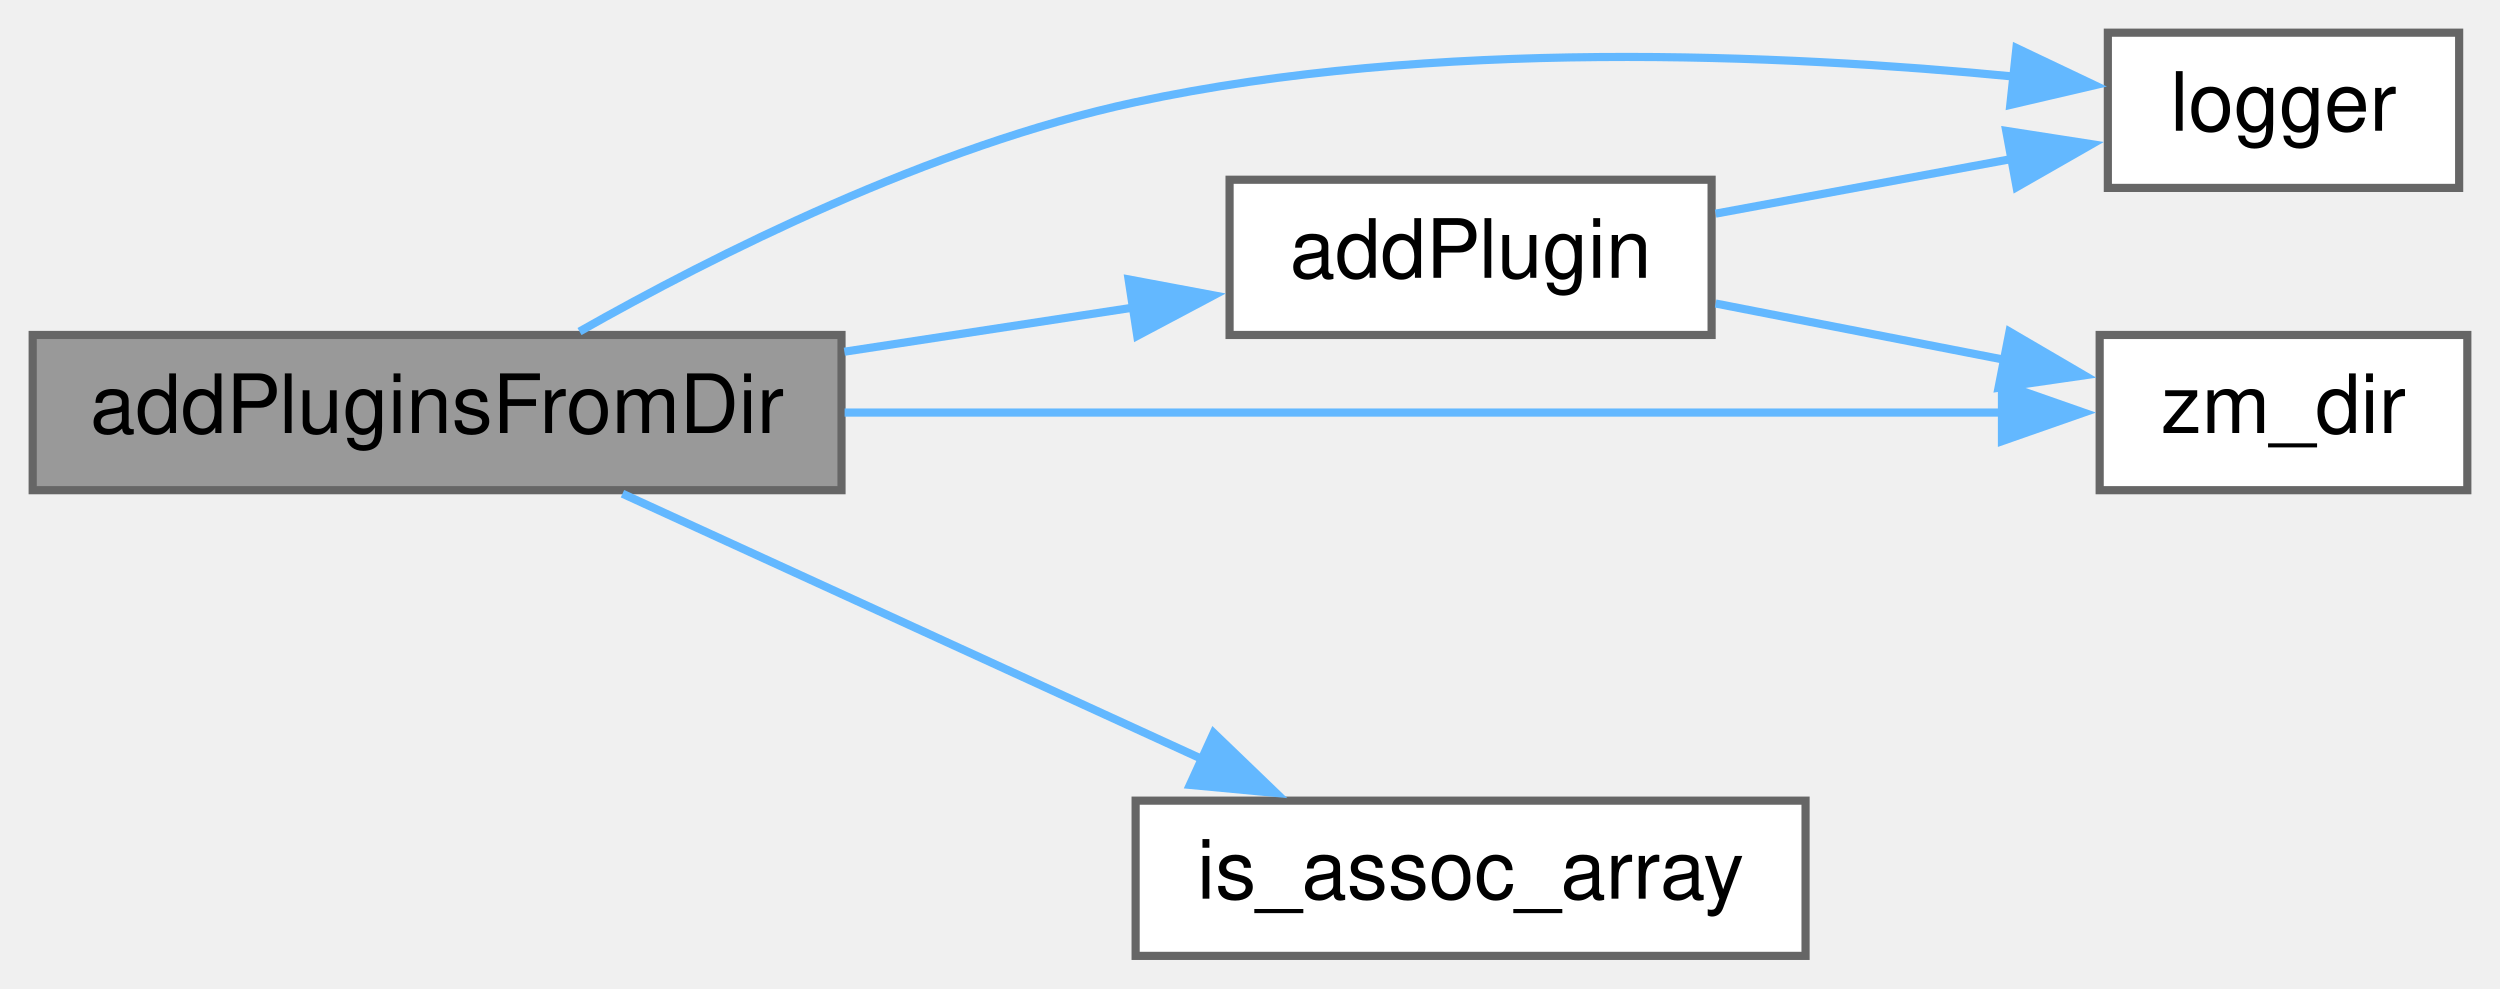
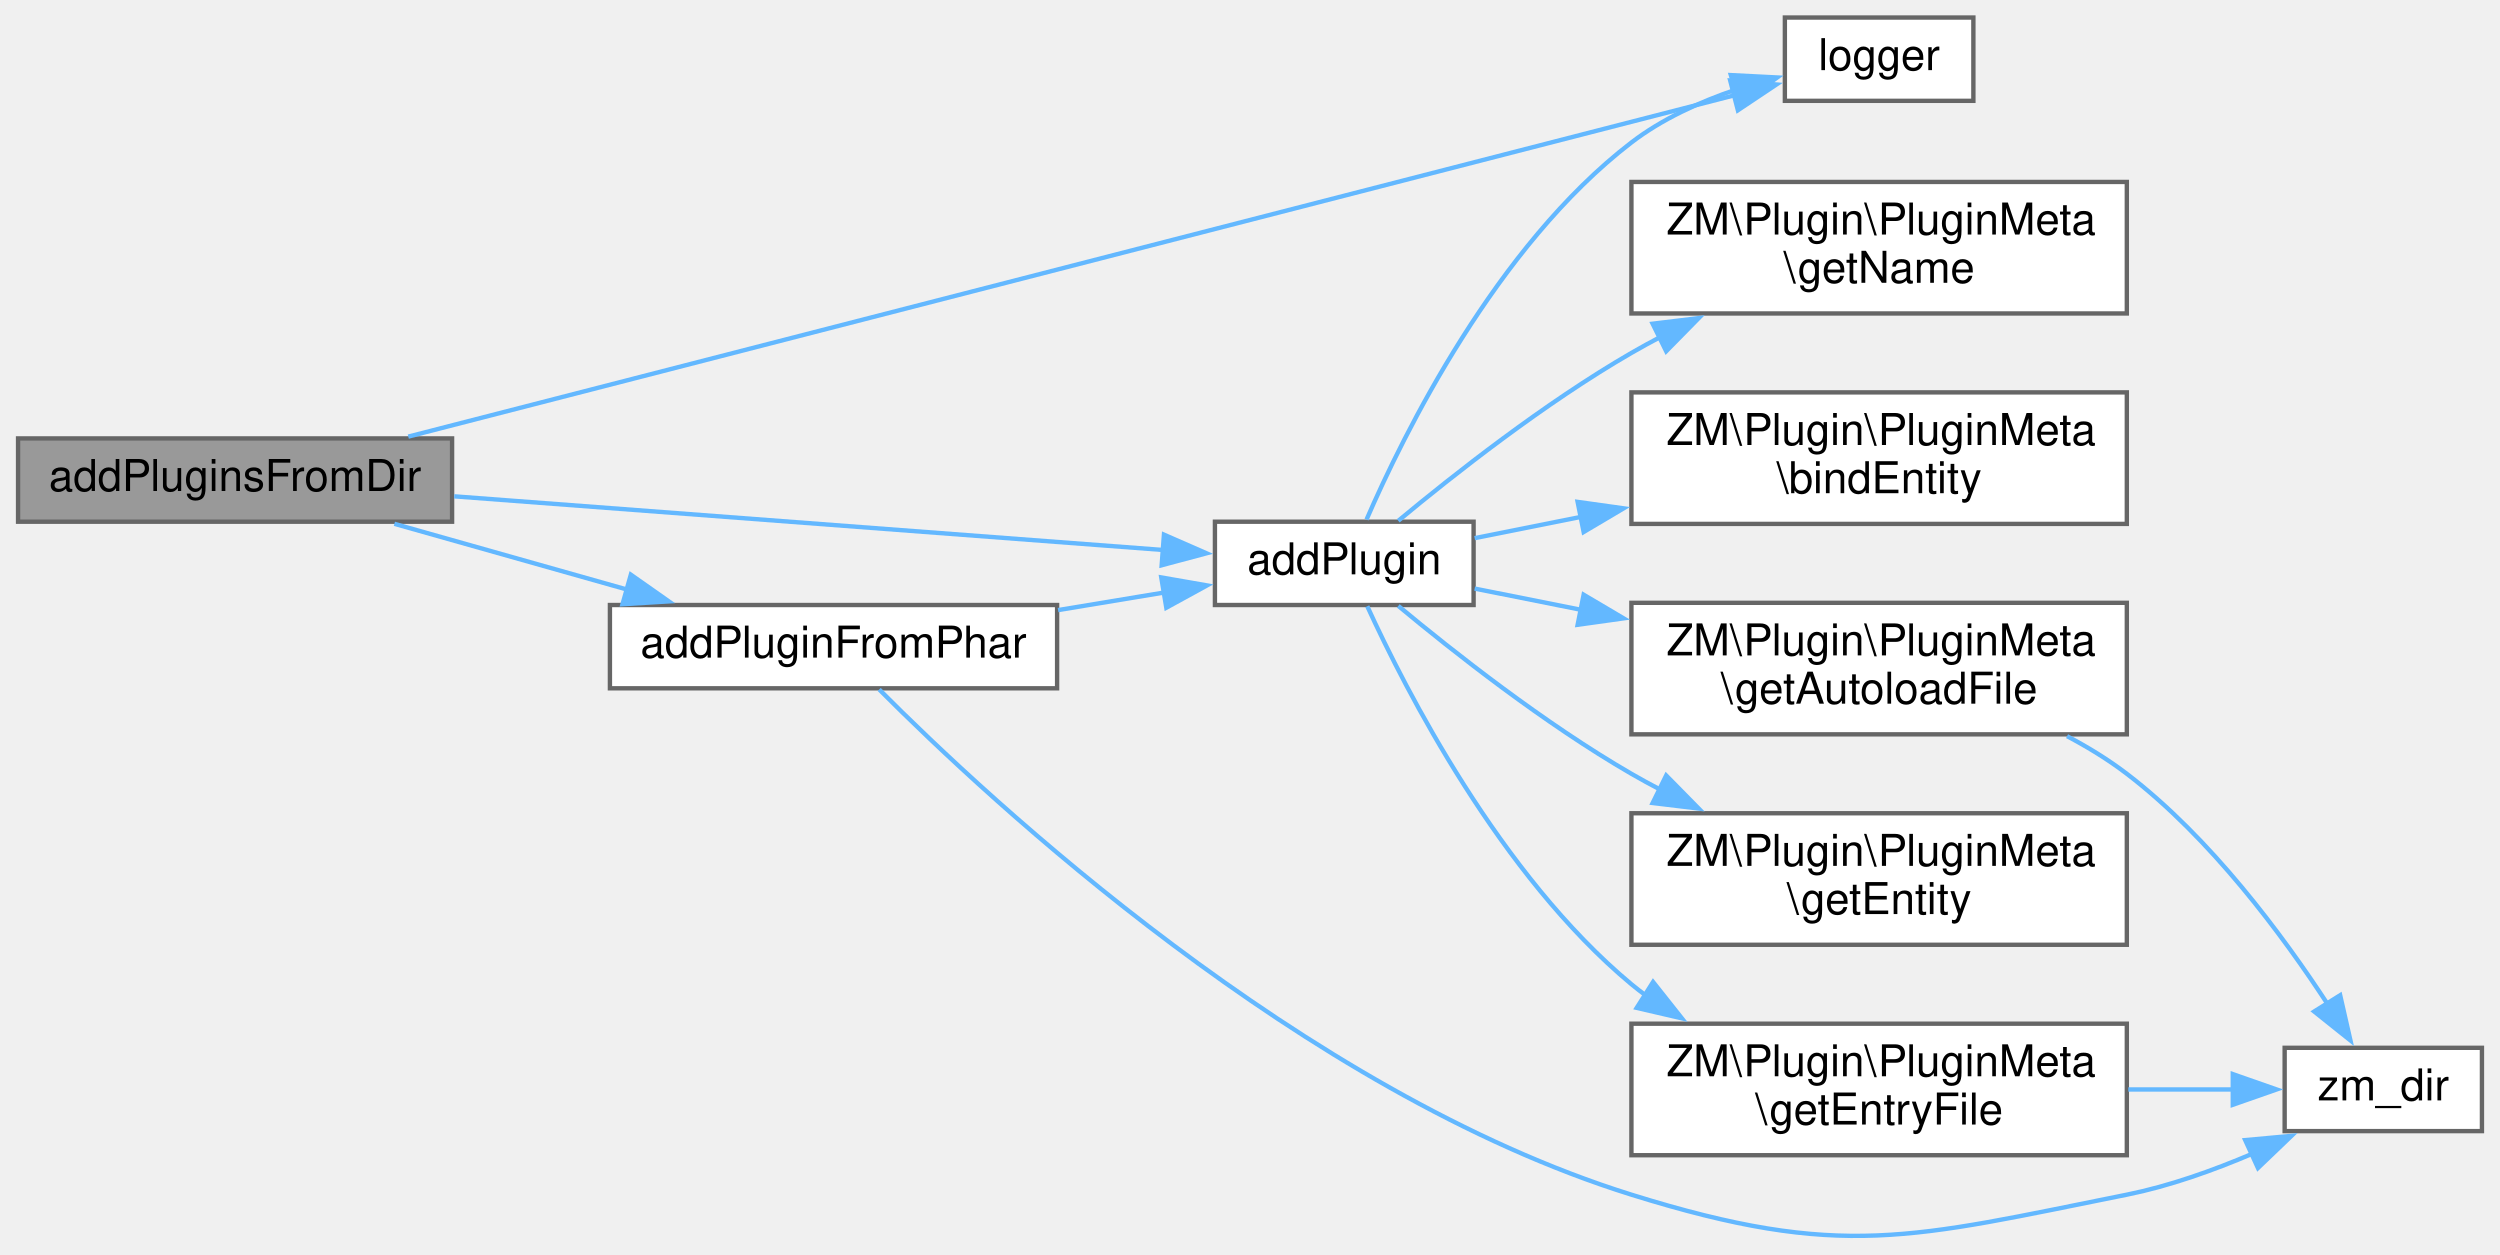
- <svg xmlns="http://www.w3.org/2000/svg" xmlns:xlink="http://www.w3.org/1999/xlink" width="306pt" height="121pt" viewBox="0.00 0.00 306.00 121.00">
-   <g id="graph0" class="graph" transform="scale(1 1) rotate(0) translate(4 117)">
+ <svg xmlns="http://www.w3.org/2000/svg" xmlns:xlink="http://www.w3.org/1999/xlink" width="570pt" height="286pt" viewBox="0.00 0.00 570.00 286.12">
+   <g id="graph0" class="graph" transform="scale(1 1) rotate(0) translate(4 282.12)">
    <g id="node1" class="node">
      <g id="a_node1">
        <a xlink:title=" ">
-           <polygon fill="#999999" stroke="#666666" points="99,-76 0,-76 0,-57 99,-57 99,-76" />
-           <text text-anchor="middle" x="49.5" y="-64" font-family="Helvetica,sans-Serif" font-size="10.00">addPluginsFromDir</text>
+           <polygon fill="#999999" stroke="#666666" points="99,-182.12 0,-182.12 0,-163.12 99,-163.12 99,-182.12" />
+           <text text-anchor="middle" x="49.5" y="-170.12" font-family="Helvetica,sans-Serif" font-size="10.00">addPluginsFromDir</text>
        </a>
      </g>
    </g>
    <g id="node2" class="node">
      <g id="a_node2">
-         <a xlink:href="class_z_m_1_1_plugin_1_1_plugin_manager.html#a85c6d607489c6d1f3f0703156e48c42c" target="_top" xlink:title=" ">
-           <polygon fill="white" stroke="#666666" points="205.5,-95 146.5,-95 146.5,-76 205.5,-76 205.5,-95" />
-           <text text-anchor="middle" x="176" y="-83" font-family="Helvetica,sans-Serif" font-size="10.00">addPlugin</text>
+         <a xlink:href="class_z_m_1_1_plugin_1_1_plugin_manager.html#a85222daa68211a9ba7354178f7e5fd48" target="_top" xlink:title=" ">
+           <polygon fill="white" stroke="#666666" points="332,-163.12 273,-163.12 273,-144.12 332,-144.12 332,-163.12" />
+           <text text-anchor="middle" x="302.5" y="-151.12" font-family="Helvetica,sans-Serif" font-size="10.00">addPlugin</text>
        </a>
      </g>
    </g>
    <g id="edge1" class="edge">
-       <path fill="none" stroke="#63b8ff" d="M99.35,-73.95C111.08,-75.74 123.47,-77.64 134.76,-79.36" />
-       <polygon fill="#63b8ff" stroke="#63b8ff" points="134.14,-82.8 144.55,-80.85 135.2,-75.89 134.14,-82.8" />
+       <path fill="none" stroke="#63b8ff" d="M99.49,-168.91C146.67,-165.34 217.17,-160.01 261.19,-156.67" />
+       <polygon fill="#63b8ff" stroke="#63b8ff" points="261.37,-160.17 271.08,-155.92 260.85,-153.19 261.37,-160.17" />
+     </g>
+     <g id="node9" class="node">
+       <g id="a_node9">
+         <a xlink:href="global__functions_8php.html#a97e3b3adabf67bc7d3650ed14214ddaa" target="_top" xlink:title=" ">
+           <polygon fill="white" stroke="#666666" points="446,-278.12 403,-278.12 403,-259.12 446,-259.12 446,-278.12" />
+           <text text-anchor="middle" x="424.5" y="-266.12" font-family="Helvetica,sans-Serif" font-size="10.00">logger</text>
+         </a>
+       </g>
+     </g>
+     <g id="edge13" class="edge">
+       <path fill="none" stroke="#63b8ff" d="M89.01,-182.53C162.91,-201.55 323.34,-242.84 391.66,-260.43" />
+       <polygon fill="#63b8ff" stroke="#63b8ff" points="390.53,-263.75 401.09,-262.85 392.28,-256.97 390.53,-263.75" />
+     </g>
+     <g id="node10" class="node">
+       <g id="a_node10">
+         <a xlink:href="class_z_m_1_1_plugin_1_1_plugin_manager.html#a384aa2ec57a0ed5ed25c6f606b80d1ab" target="_top" xlink:title=" ">
+           <polygon fill="white" stroke="#666666" points="237,-144.12 135,-144.12 135,-125.12 237,-125.12 237,-144.12" />
+           <text text-anchor="middle" x="186" y="-132.12" font-family="Helvetica,sans-Serif" font-size="10.00">addPluginFromPhar</text>
+         </a>
+       </g>
+     </g>
+     <g id="edge10" class="edge">
+       <path fill="none" stroke="#63b8ff" d="M85.84,-162.64C102.06,-158.06 121.5,-152.56 138.85,-147.66" />
+       <polygon fill="#63b8ff" stroke="#63b8ff" points="139.77,-151.04 148.44,-144.95 137.87,-144.3 139.77,-151.04" />
    </g>
    <g id="node3" class="node">
      <g id="a_node3">
-         <a xlink:href="global__functions_8php.html#a97e3b3adabf67bc7d3650ed14214ddaa" target="_top" xlink:title=" ">
-           <polygon fill="white" stroke="#666666" points="297,-113 254,-113 254,-94 297,-94 297,-113" />
-           <text text-anchor="middle" x="275.5" y="-101" font-family="Helvetica,sans-Serif" font-size="10.00">logger</text>
+         <a xlink:href="class_z_m_1_1_plugin_1_1_plugin_meta.html#a749ae077a869a3043d150b6535f52280" target="_top" xlink:title=" ">
+           <polygon fill="white" stroke="#666666" points="481,-192.62 368,-192.62 368,-162.62 481,-162.62 481,-192.62" />
+           <text text-anchor="start" x="376" y="-180.62" font-family="Helvetica,sans-Serif" font-size="10.00">ZM\Plugin\PluginMeta</text>
+           <text text-anchor="middle" x="424.5" y="-169.62" font-family="Helvetica,sans-Serif" font-size="10.00">\bindEntity</text>
+         </a>
+       </g>
+     </g>
+     <g id="edge2" class="edge">
+       <path fill="none" stroke="#63b8ff" d="M332.24,-159.37C339.67,-160.86 347.98,-162.52 356.48,-164.22" />
+       <polygon fill="#63b8ff" stroke="#63b8ff" points="355.73,-167.64 366.22,-166.17 357.1,-160.77 355.73,-167.64" />
+     </g>
+     <g id="node4" class="node">
+       <g id="a_node4">
+         <a xlink:href="class_z_m_1_1_plugin_1_1_plugin_meta.html#ad32c02bb4ac332516d71ef811c903225" target="_top" xlink:title=" ">
+           <polygon fill="white" stroke="#666666" points="481,-144.62 368,-144.62 368,-114.62 481,-114.62 481,-144.62" />
+           <text text-anchor="start" x="376" y="-132.62" font-family="Helvetica,sans-Serif" font-size="10.00">ZM\Plugin\PluginMeta</text>
+           <text text-anchor="middle" x="424.5" y="-121.62" font-family="Helvetica,sans-Serif" font-size="10.00">\getAutoloadFile</text>
+         </a>
+       </g>
+     </g>
+     <g id="edge3" class="edge">
+       <path fill="none" stroke="#63b8ff" d="M332.24,-147.87C339.67,-146.39 347.98,-144.73 356.48,-143.03" />
+       <polygon fill="#63b8ff" stroke="#63b8ff" points="357.1,-146.47 366.22,-141.08 355.73,-139.61 357.1,-146.47" />
+     </g>
+     <g id="node6" class="node">
+       <g id="a_node6">
+         <a xlink:href="class_z_m_1_1_plugin_1_1_plugin_meta.html#a0848c661e55b6027e3794d16cad5d501" target="_top" xlink:title=" ">
+           <polygon fill="white" stroke="#666666" points="481,-96.62 368,-96.62 368,-66.62 481,-66.62 481,-96.62" />
+           <text text-anchor="start" x="376" y="-84.62" font-family="Helvetica,sans-Serif" font-size="10.00">ZM\Plugin\PluginMeta</text>
+           <text text-anchor="middle" x="424.5" y="-73.62" font-family="Helvetica,sans-Serif" font-size="10.00">\getEntity</text>
        </a>
      </g>
    </g>
    <g id="edge5" class="edge">
-       <path fill="none" stroke="#63b8ff" d="M66.93,-76.42C83.45,-85.78 109.99,-99.14 135,-104.5 171.26,-112.28 214.05,-110.39 242.59,-107.62" />
-       <polygon fill="#63b8ff" stroke="#63b8ff" points="242.81,-111.12 252.38,-106.57 242.06,-104.16 242.81,-111.12" />
+       <path fill="none" stroke="#63b8ff" d="M314.82,-143.92C327.28,-133.55 348.18,-117.08 368,-105.62 370.14,-104.38 372.36,-103.17 374.62,-101.99" />
+       <polygon fill="#63b8ff" stroke="#63b8ff" points="375.93,-105.24 383.36,-97.69 372.84,-98.96 375.93,-105.24" />
    </g>
-     <g id="node4" class="node">
-       <g id="a_node4">
-         <a xlink:href="global__functions_8php.html#a5ffdd3528ee418f5b556be8335641705" target="_top" xlink:title=" ">
-           <polygon fill="white" stroke="#666666" points="298,-76 253,-76 253,-57 298,-57 298,-76" />
-           <text text-anchor="middle" x="275.5" y="-64" font-family="Helvetica,sans-Serif" font-size="10.00">zm_dir</text>
+     <g id="node7" class="node">
+       <g id="a_node7">
+         <a xlink:href="class_z_m_1_1_plugin_1_1_plugin_meta.html#a88bfe747dda2cc3a3ea10a1561da6ec1" target="_top" xlink:title=" ">
+           <polygon fill="white" stroke="#666666" points="481,-48.62 368,-48.62 368,-18.62 481,-18.62 481,-48.62" />
+           <text text-anchor="start" x="376" y="-36.62" font-family="Helvetica,sans-Serif" font-size="10.00">ZM\Plugin\PluginMeta</text>
+           <text text-anchor="middle" x="424.5" y="-25.62" font-family="Helvetica,sans-Serif" font-size="10.00">\getEntryFile</text>
        </a>
      </g>
    </g>
    <g id="edge6" class="edge">
-       <path fill="none" stroke="#63b8ff" d="M99.38,-66.5C142.36,-66.5 203.75,-66.5 241.26,-66.5" />
-       <polygon fill="#63b8ff" stroke="#63b8ff" points="241.04,-70 251.04,-66.5 241.04,-63 241.04,-70" />
+       <path fill="none" stroke="#63b8ff" d="M307.75,-143.84C316.45,-124.82 338.05,-82.53 368,-57.62 369.09,-56.72 370.22,-55.84 371.38,-54.99" />
+       <polygon fill="#63b8ff" stroke="#63b8ff" points="372.94,-58.14 379.52,-49.84 369.2,-52.23 372.94,-58.14" />
+     </g>
+     <g id="node8" class="node">
+       <g id="a_node8">
+         <a xlink:href="class_z_m_1_1_plugin_1_1_plugin_meta.html#a3d0963e68bb313b163a73f2803c64600" target="_top" xlink:title=" ">
+           <polygon fill="white" stroke="#666666" points="481,-240.62 368,-240.62 368,-210.62 481,-210.62 481,-240.62" />
+           <text text-anchor="start" x="376" y="-228.62" font-family="Helvetica,sans-Serif" font-size="10.00">ZM\Plugin\PluginMeta</text>
+           <text text-anchor="middle" x="424.5" y="-217.62" font-family="Helvetica,sans-Serif" font-size="10.00">\getName</text>
+         </a>
+       </g>
+     </g>
+     <g id="edge8" class="edge">
+       <path fill="none" stroke="#63b8ff" d="M314.82,-163.33C327.28,-173.69 348.18,-190.17 368,-201.62 370.14,-202.86 372.36,-204.07 374.62,-205.26" />
+       <polygon fill="#63b8ff" stroke="#63b8ff" points="372.84,-208.28 383.36,-209.56 375.93,-202 372.84,-208.28" />
+     </g>
+     <g id="edge9" class="edge">
+       <path fill="none" stroke="#63b8ff" d="M307.58,-163.61C315.99,-183 337.1,-225.91 368,-249.62 374.94,-254.95 383.48,-258.84 391.76,-261.66" />
+       <polygon fill="#63b8ff" stroke="#63b8ff" points="390.68,-264.99 401.26,-264.45 392.65,-258.28 390.68,-264.99" />
    </g>
    <g id="node5" class="node">
      <g id="a_node5">
-         <a xlink:href="global__functions_8php.html#a872aa6d894a402d6faa4dbac803dd523" target="_top" xlink:title=" ">
-           <polygon fill="white" stroke="#666666" points="217,-19 135,-19 135,0 217,0 217,-19" />
-           <text text-anchor="middle" x="176" y="-7" font-family="Helvetica,sans-Serif" font-size="10.00">is_assoc_array</text>
+         <a xlink:href="global__functions_8php.html#a5ffdd3528ee418f5b556be8335641705" target="_top" xlink:title=" ">
+           <polygon fill="white" stroke="#666666" points="562,-43.12 517,-43.12 517,-24.12 562,-24.12 562,-43.12" />
+           <text text-anchor="middle" x="539.5" y="-31.12" font-family="Helvetica,sans-Serif" font-size="10.00">zm_dir</text>
        </a>
      </g>
    </g>
    <g id="edge4" class="edge">
-       <path fill="none" stroke="#63b8ff" d="M72.19,-56.57C91.82,-47.58 121,-34.22 143.26,-24.03" />
-       <polygon fill="#63b8ff" stroke="#63b8ff" points="144.55,-27.29 152.19,-19.94 141.64,-20.93 144.55,-27.29" />
+       <path fill="none" stroke="#63b8ff" d="M467.37,-114.2C472.17,-111.67 476.83,-108.81 481,-105.62 500.08,-91.04 516.56,-68.8 526.92,-52.9" />
+       <polygon fill="#63b8ff" stroke="#63b8ff" points="529.66,-55.12 532.01,-44.79 523.73,-51.4 529.66,-55.12" />
    </g>
-     <g id="edge2" class="edge">
-       <path fill="none" stroke="#63b8ff" d="M205.99,-90.85C217.44,-92.97 230.64,-95.4 242.38,-97.57" />
-       <polygon fill="#63b8ff" stroke="#63b8ff" points="241.56,-100.98 252.03,-99.35 242.83,-94.09 241.56,-100.98" />
+     <g id="edge7" class="edge">
+       <path fill="none" stroke="#63b8ff" d="M481.34,-33.62C489.58,-33.62 497.85,-33.62 505.43,-33.62" />
+       <polygon fill="#63b8ff" stroke="#63b8ff" points="505.17,-37.12 515.17,-33.62 505.17,-30.12 505.17,-37.12" />
    </g>
-     <g id="edge3" class="edge">
-       <path fill="none" stroke="#63b8ff" d="M205.99,-79.85C217.19,-77.67 230.06,-75.16 241.6,-72.91" />
-       <polygon fill="#63b8ff" stroke="#63b8ff" points="241.96,-76.41 251.11,-71.06 240.62,-69.54 241.96,-76.41" />
+     <g id="edge11" class="edge">
+       <path fill="none" stroke="#63b8ff" d="M237.22,-142.96C245.38,-144.31 253.72,-145.69 261.59,-147" />
+       <polygon fill="#63b8ff" stroke="#63b8ff" points="260.76,-150.41 271.2,-148.59 261.91,-143.5 260.76,-150.41" />
+     </g>
+     <g id="edge12" class="edge">
+       <path fill="none" stroke="#63b8ff" d="M196.42,-124.86C221.46,-99.71 292.9,-33.04 368,-9.62 415.95,5.33 431.76,0.24 481,-9.62 490.65,-11.56 500.71,-15.15 509.66,-18.97" />
+       <polygon fill="#63b8ff" stroke="#63b8ff" points="508,-22.07 518.56,-23.03 510.91,-15.7 508,-22.07" />
    </g>
  </g>
</svg>
